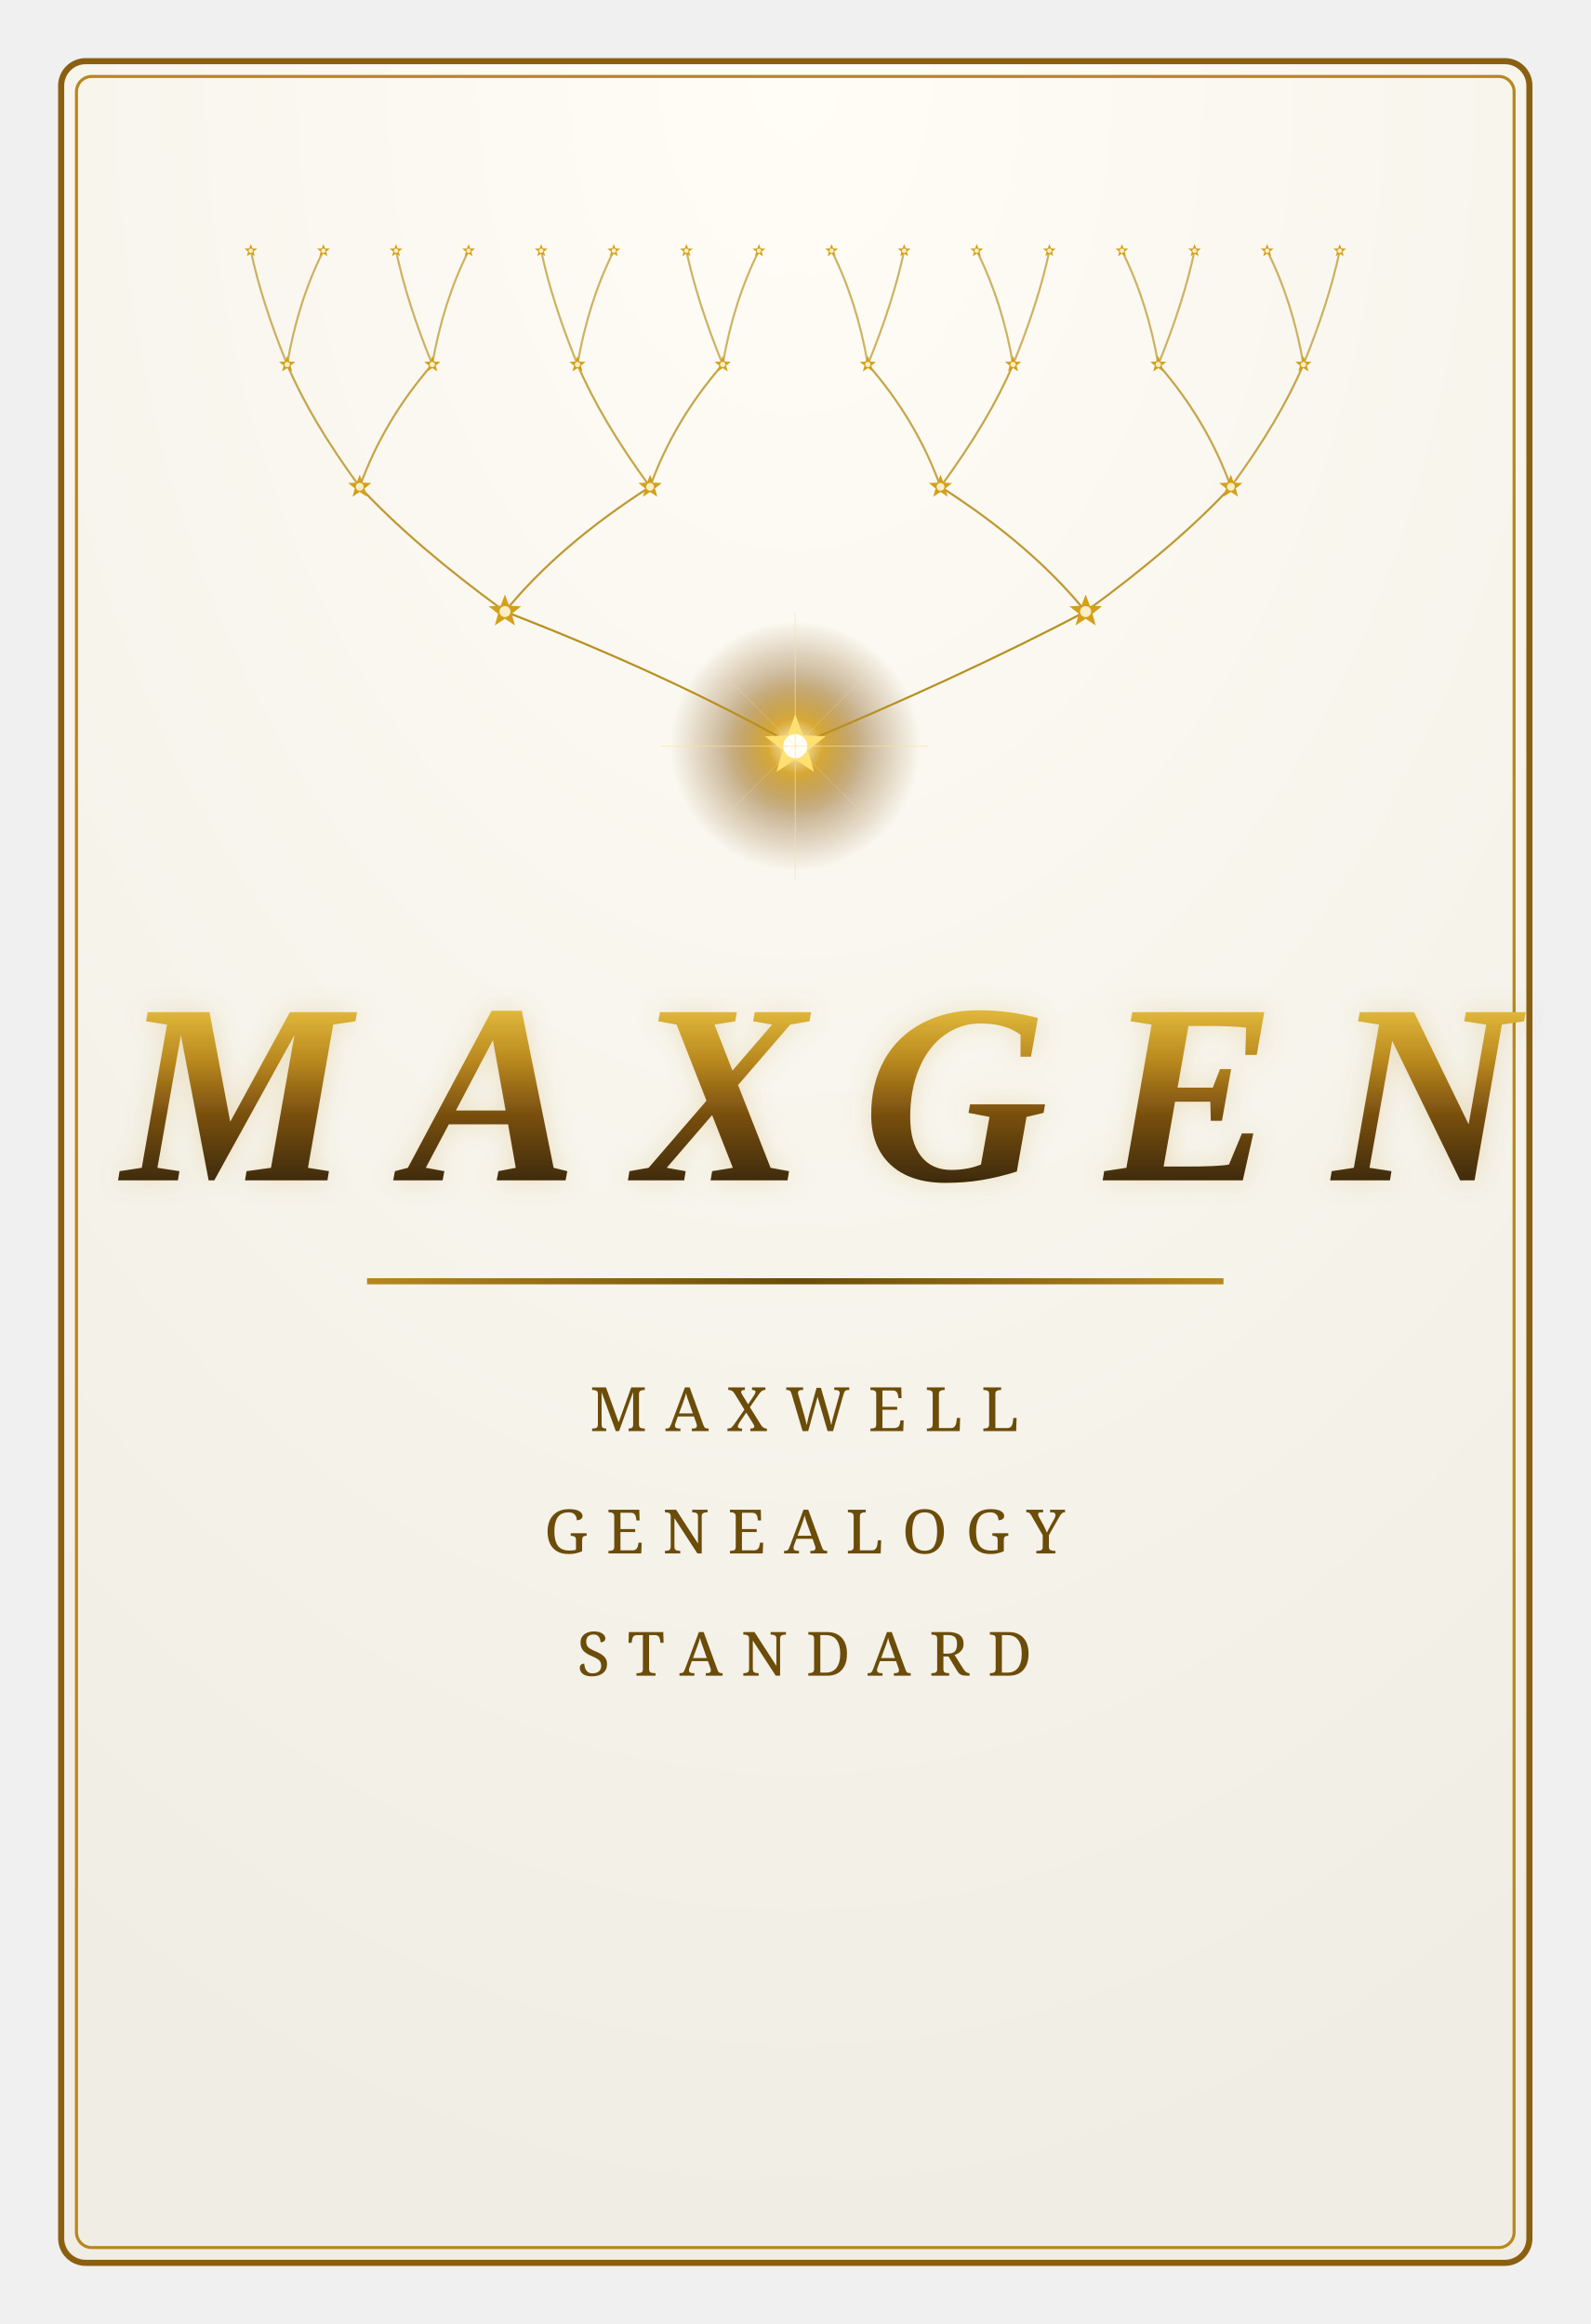
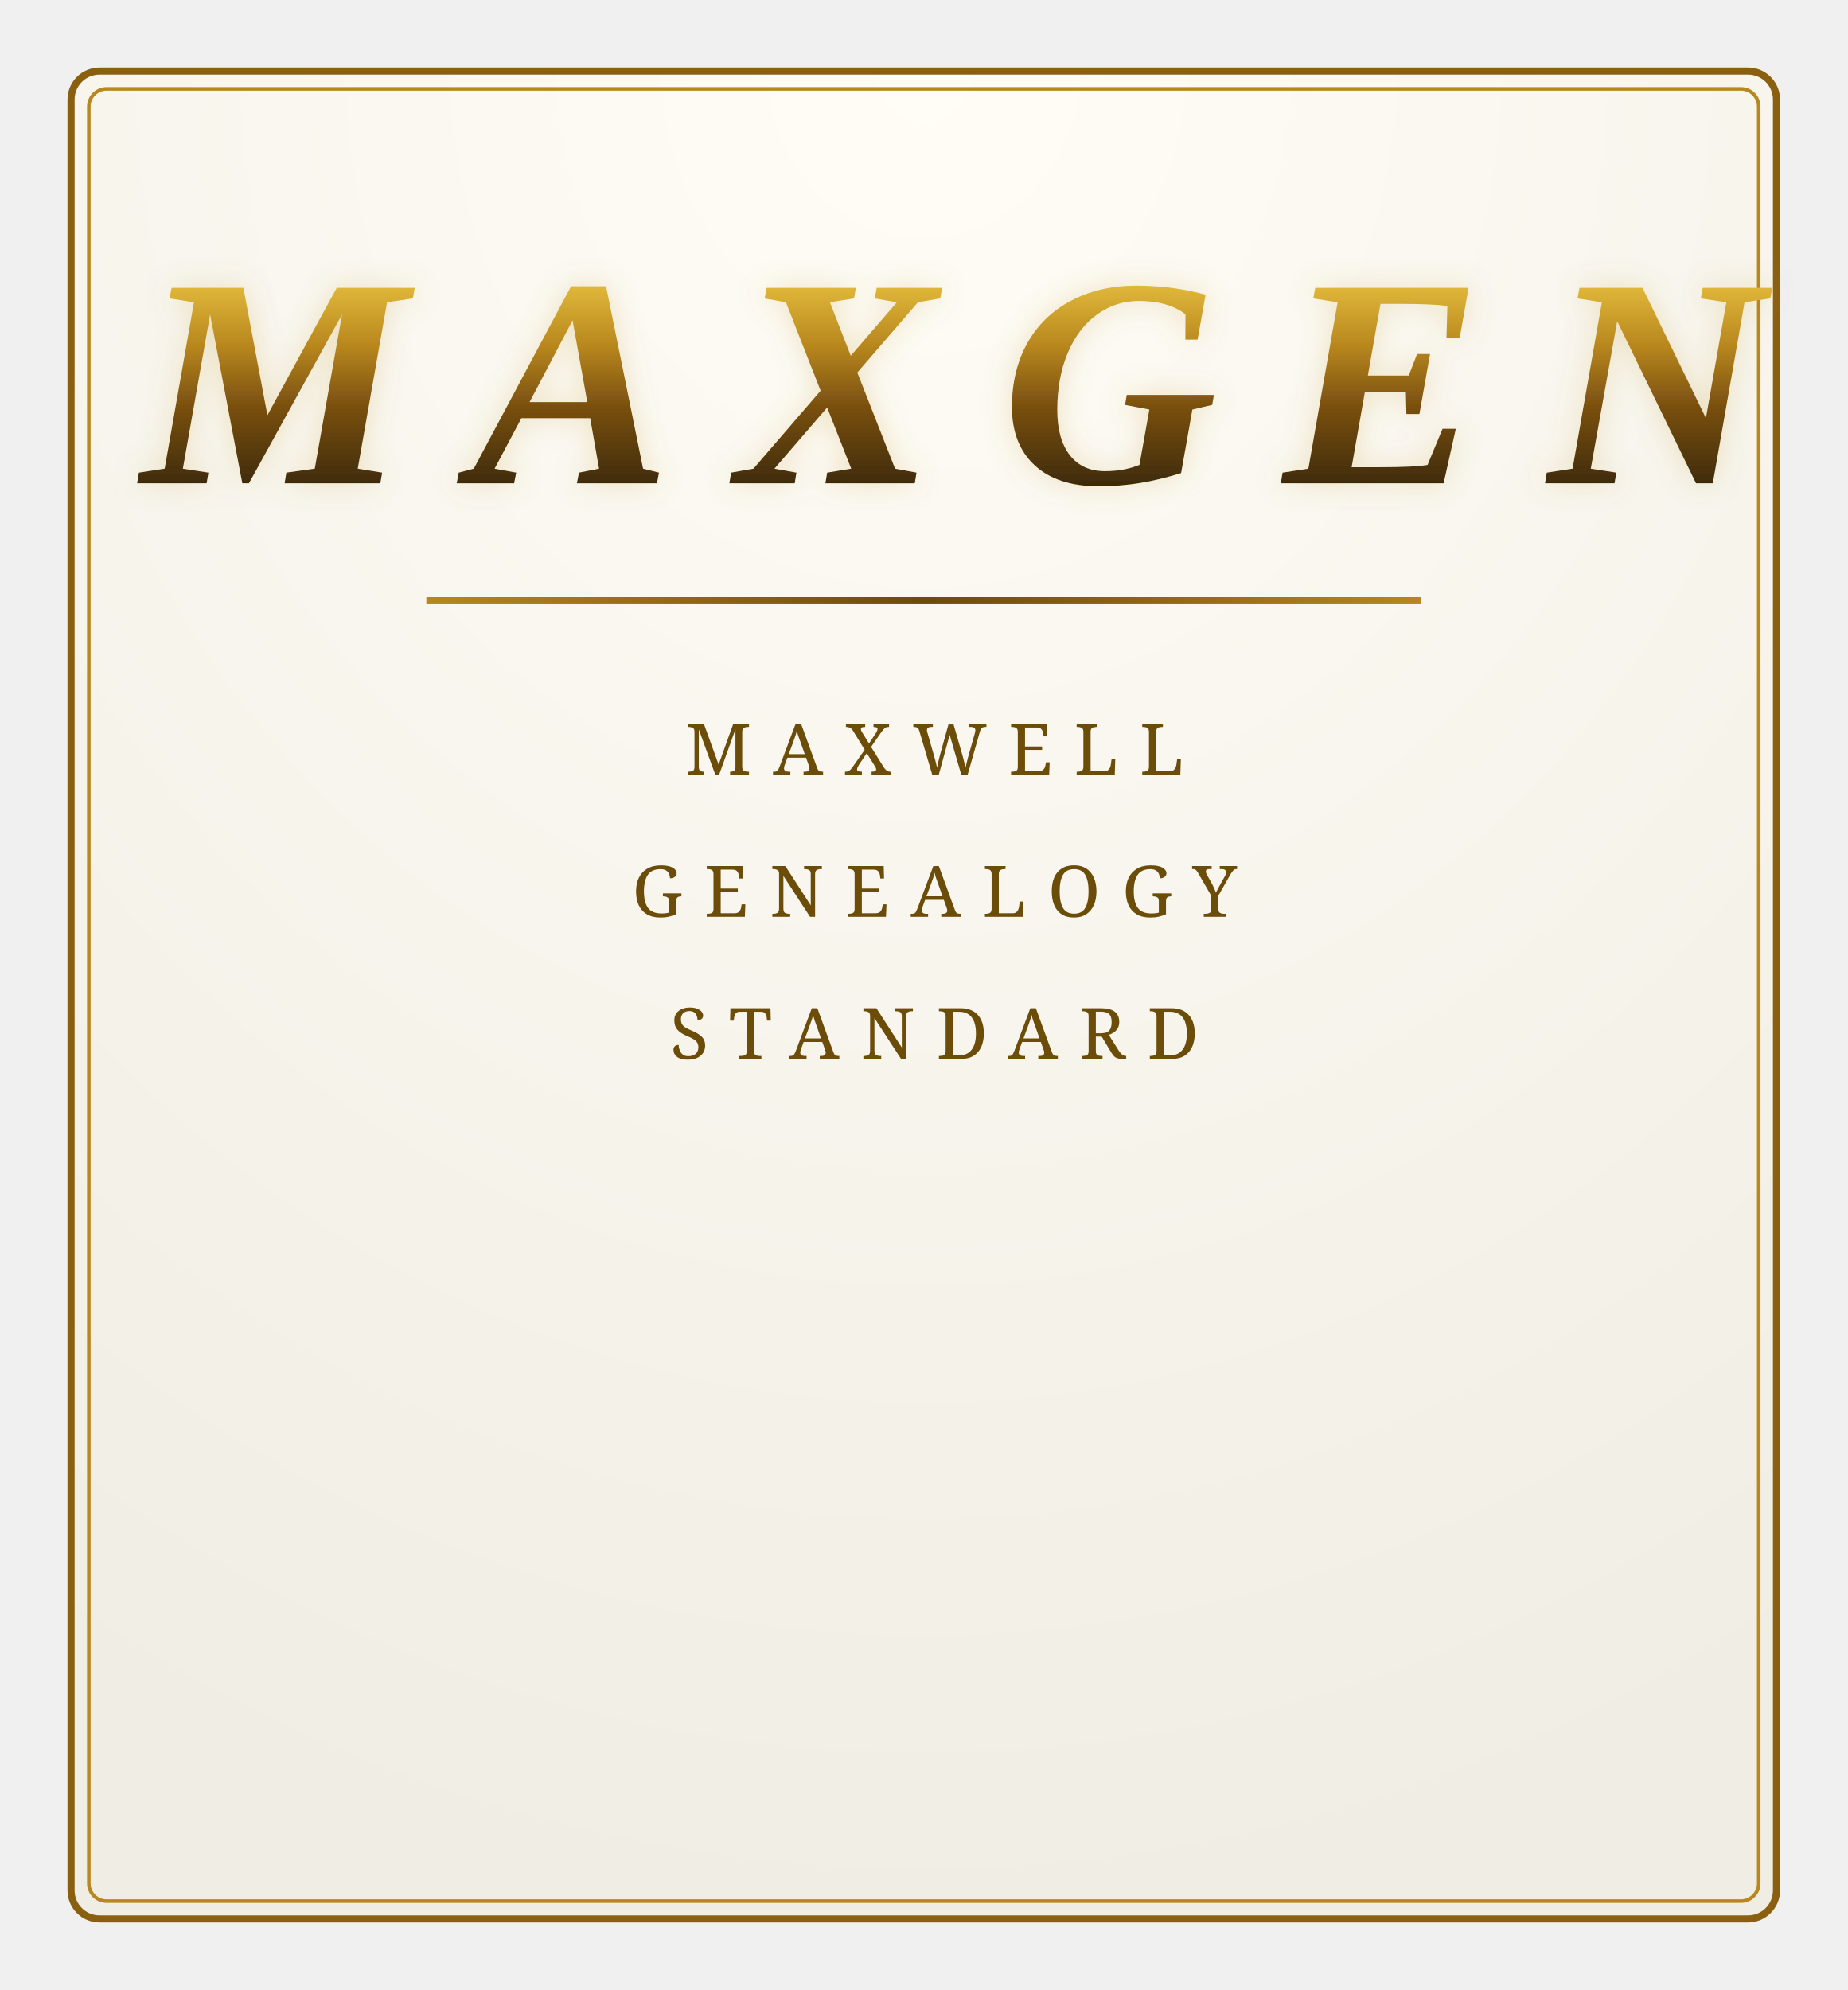
- <svg xmlns="http://www.w3.org/2000/svg" viewBox="0 0 520 760" width="520" height="760" role="img" aria-label="MAXGEN — Maxwell Genealogy Standard">
+ <svg xmlns="http://www.w3.org/2000/svg" viewBox="0 0 520 560" width="520" height="560" role="img" aria-label="MAXGEN — Maxwell Genealogy Standard">
  <defs>
    <radialGradient id="bgp" cx="50%" cy="0%" r="100%">
      <stop offset="0" stop-color="#fffdf6" />
      <stop offset="1" stop-color="#f0ede4" />
    </radialGradient>
    <linearGradient id="goldp" x1="0" y1="0" x2="0" y2="1">
      <stop offset="0" stop-color="#e0b83a" />
      <stop offset="0.3" stop-color="#b8871e" />
      <stop offset="0.6" stop-color="#7a5010" />
      <stop offset="1" stop-color="#3d2a06" />
    </linearGradient>
    <linearGradient id="rulep" x1="0" y1="0" x2="1" y2="0">
      <stop offset="0" stop-color="#b8871e" />
      <stop offset="0.5" stop-color="#6b4c08" />
      <stop offset="1" stop-color="#b8871e" />
    </linearGradient>
    <filter id="engravep" x="-10%" y="-20%" width="120%" height="140%">
      <feDropShadow dx="1" dy="1" stdDeviation="0" flood-color="#fff0b4" flood-opacity="0.9" />
      <feDropShadow dx="-1" dy="-1" stdDeviation="0" flood-color="#000" flood-opacity="0.5" />
      <feDropShadow dx="0" dy="0" stdDeviation="4" flood-color="#b48214" flood-opacity="0.2" />
    </filter>
  </defs>
-   <rect x="20" y="20" width="480" height="720" rx="8" fill="url(#bgp)" stroke="#8a6010" stroke-width="2" />
-   <rect x="25" y="25" width="470" height="710" rx="5" fill="none" stroke="#b8871e" stroke-width="1" />
-   <g transform="translate(60,40) scale(0.4)">
-     <defs>
-       <radialGradient id="rgtree" cx="50%" cy="50%" r="50%">
-         <stop offset="0%" stop-color="#fffadc" stop-opacity="1.00" />
-         <stop offset="22%" stop-color="#d4a020" stop-opacity="0.90" />
-         <stop offset="60%" stop-color="#7a4800" stop-opacity="0.34" />
-         <stop offset="100%" stop-color="#7a4800" stop-opacity="0" />
-       </radialGradient>
-     </defs>
-     <rect width="1000" height="580" fill="none" />
-     <circle cx="500.0" cy="510.0" r="102.0" fill="url(#rgtree)" />
-     <g>
-       <path d="M500.0,510.0 Q399.5,452.9 262.7,400.0" fill="none" stroke="#b89020" stroke-width="1.7" opacity="1.0" />
-       <path d="M500.0,510.0 Q636.8,452.9 737.3,400.0" fill="none" stroke="#b89020" stroke-width="1.7" opacity="1.0" />
-       <path d="M262.7,400.0 Q188.2,345.7 144.0,298.0" fill="none" stroke="#b89020" stroke-width="1.7" opacity="0.92" />
-       <path d="M262.7,400.0 Q306.8,345.7 381.3,298.0" fill="none" stroke="#b89020" stroke-width="1.7" opacity="0.92" />
-       <path d="M737.3,400.0 Q693.2,345.7 618.7,298.0" fill="none" stroke="#b89020" stroke-width="1.7" opacity="0.92" />
-       <path d="M737.3,400.0 Q811.8,345.7 856.0,298.0" fill="none" stroke="#b89020" stroke-width="1.7" opacity="0.92" />
-       <path d="M144.0,298.0 Q104.1,243.7 84.7,198.0" fill="none" stroke="#b89020" stroke-width="1.7" opacity="0.8" />
-       <path d="M144.0,298.0 Q163.5,243.7 203.3,198.0" fill="none" stroke="#b89020" stroke-width="1.7" opacity="0.8" />
-       <path d="M381.3,298.0 Q341.5,243.7 322.0,198.0" fill="none" stroke="#b89020" stroke-width="1.7" opacity="0.8" />
-       <path d="M381.3,298.0 Q400.8,243.7 440.7,198.0" fill="none" stroke="#b89020" stroke-width="1.7" opacity="0.8" />
-       <path d="M618.7,298.0 Q599.2,243.7 559.3,198.0" fill="none" stroke="#b89020" stroke-width="1.7" opacity="0.8" />
-       <path d="M618.7,298.0 Q658.5,243.7 678.0,198.0" fill="none" stroke="#b89020" stroke-width="1.7" opacity="0.8" />
-       <path d="M856.0,298.0 Q836.5,243.7 796.7,198.0" fill="none" stroke="#b89020" stroke-width="1.7" opacity="0.8" />
-       <path d="M856.0,298.0 Q895.9,243.7 915.3,198.0" fill="none" stroke="#b89020" stroke-width="1.7" opacity="0.8" />
-       <path d="M84.7,198.0 Q63.8,146.7 55.0,105.0" fill="none" stroke="#b89020" stroke-width="1.7" opacity="0.68" />
-       <path d="M84.7,198.0 Q93.4,146.7 114.3,105.0" fill="none" stroke="#b89020" stroke-width="1.7" opacity="0.68" />
-       <path d="M203.3,198.0 Q182.4,146.7 173.7,105.0" fill="none" stroke="#b89020" stroke-width="1.7" opacity="0.68" />
-       <path d="M203.3,198.0 Q212.1,146.7 233.0,105.0" fill="none" stroke="#b89020" stroke-width="1.7" opacity="0.68" />
-       <path d="M322.0,198.0 Q301.1,146.7 292.3,105.0" fill="none" stroke="#b89020" stroke-width="1.7" opacity="0.68" />
-       <path d="M322.0,198.0 Q330.8,146.7 351.7,105.0" fill="none" stroke="#b89020" stroke-width="1.7" opacity="0.68" />
-       <path d="M440.7,198.0 Q419.8,146.7 411.0,105.0" fill="none" stroke="#b89020" stroke-width="1.7" opacity="0.68" />
-       <path d="M440.7,198.0 Q449.4,146.7 470.3,105.0" fill="none" stroke="#b89020" stroke-width="1.7" opacity="0.68" />
-       <path d="M559.3,198.0 Q550.6,146.7 529.7,105.0" fill="none" stroke="#b89020" stroke-width="1.7" opacity="0.68" />
-       <path d="M559.3,198.0 Q580.2,146.7 589.0,105.0" fill="none" stroke="#b89020" stroke-width="1.7" opacity="0.68" />
-       <path d="M678.0,198.0 Q669.2,146.7 648.3,105.0" fill="none" stroke="#b89020" stroke-width="1.7" opacity="0.68" />
-       <path d="M678.0,198.0 Q698.9,146.7 707.7,105.0" fill="none" stroke="#b89020" stroke-width="1.7" opacity="0.68" />
-       <path d="M796.7,198.0 Q787.9,146.7 767.0,105.0" fill="none" stroke="#b89020" stroke-width="1.7" opacity="0.68" />
-       <path d="M796.7,198.0 Q817.6,146.7 826.3,105.0" fill="none" stroke="#b89020" stroke-width="1.7" opacity="0.68" />
-       <path d="M915.3,198.0 Q906.6,146.7 885.7,105.0" fill="none" stroke="#b89020" stroke-width="1.7" opacity="0.68" />
-       <path d="M915.3,198.0 Q936.2,146.7 945.0,105.0" fill="none" stroke="#b89020" stroke-width="1.7" opacity="0.68" />
-     </g>
-     <g>
-       <path d="M262.67,386.00L266.12,395.24L275.98,395.67L268.26,401.82L270.90,411.33L262.67,405.88L254.44,411.33L257.07,401.82L249.35,395.67L259.21,395.24Z" fill="#d4a018" />
-       <circle cx="262.7" cy="400.0" r="4.5" fill="#fff8dc" opacity="0.88" />
-       <path d="M737.33,386.00L740.79,395.24L750.65,395.67L742.93,401.82L745.56,411.33L737.33,405.88L729.10,411.33L731.74,401.82L724.02,395.67L733.88,395.24Z" fill="#d4a018" />
-       <circle cx="737.3" cy="400.0" r="4.5" fill="#fff8dc" opacity="0.88" />
-       <path d="M144.00,288.00L146.47,294.60L153.51,294.91L147.99,299.30L149.88,306.09L144.00,302.20L138.12,306.09L140.01,299.30L134.49,294.91L141.53,294.60Z" fill="#d4a018" />
-       <circle cx="144.0" cy="298.0" r="3.2" fill="#fff8dc" opacity="0.88" />
-       <path d="M381.33,288.00L383.80,294.60L390.84,294.91L385.33,299.30L387.21,306.09L381.33,302.20L375.46,306.09L377.34,299.30L371.82,294.91L378.86,294.60Z" fill="#d4a018" />
-       <circle cx="381.3" cy="298.0" r="3.2" fill="#fff8dc" opacity="0.88" />
-       <path d="M618.67,288.00L621.14,294.60L628.18,294.91L622.66,299.30L624.54,306.09L618.67,302.20L612.79,306.09L614.67,299.30L609.16,294.91L616.20,294.60Z" fill="#d4a018" />
-       <circle cx="618.7" cy="298.0" r="3.2" fill="#fff8dc" opacity="0.88" />
-       <path d="M856.00,288.00L858.47,294.60L865.51,294.91L859.99,299.30L861.88,306.09L856.00,302.20L850.12,306.09L852.01,299.30L846.49,294.91L853.53,294.60Z" fill="#d4a018" />
-       <circle cx="856.0" cy="298.0" r="3.2" fill="#fff8dc" opacity="0.88" />
-       <path d="M84.67,191.00L86.39,195.62L91.32,195.84L87.46,198.91L88.78,203.66L84.67,200.94L80.55,203.66L81.87,198.91L78.01,195.84L82.94,195.62Z" fill="#d4a018" />
-       <circle cx="84.7" cy="198.0" r="2.2" fill="#fff8dc" opacity="0.88" />
-       <path d="M203.33,191.00L205.06,195.62L209.99,195.84L206.13,198.91L207.45,203.66L203.33,200.94L199.22,203.66L200.54,198.91L196.68,195.84L201.61,195.62Z" fill="#d4a018" />
-       <circle cx="203.3" cy="198.0" r="2.2" fill="#fff8dc" opacity="0.88" />
-       <path d="M322.00,191.00L323.73,195.62L328.66,195.84L324.80,198.91L326.11,203.66L322.00,200.94L317.89,203.66L319.20,198.91L315.34,195.84L320.27,195.62Z" fill="#d4a018" />
-       <circle cx="322.0" cy="198.0" r="2.2" fill="#fff8dc" opacity="0.88" />
-       <path d="M440.67,191.00L442.39,195.62L447.32,195.84L443.46,198.91L444.78,203.66L440.67,200.94L436.55,203.66L437.87,198.91L434.01,195.84L438.94,195.62Z" fill="#d4a018" />
-       <circle cx="440.7" cy="198.0" r="2.2" fill="#fff8dc" opacity="0.88" />
-       <path d="M559.33,191.00L561.06,195.62L565.99,195.84L562.13,198.91L563.45,203.66L559.33,200.94L555.22,203.66L556.54,198.91L552.68,195.84L557.61,195.62Z" fill="#d4a018" />
-       <circle cx="559.3" cy="198.0" r="2.2" fill="#fff8dc" opacity="0.88" />
-       <path d="M678.00,191.00L679.73,195.62L684.66,195.84L680.80,198.91L682.11,203.66L678.00,200.94L673.89,203.66L675.20,198.91L671.34,195.84L676.27,195.62Z" fill="#d4a018" />
-       <circle cx="678.0" cy="198.0" r="2.2" fill="#fff8dc" opacity="0.88" />
-       <path d="M796.67,191.00L798.39,195.62L803.32,195.84L799.46,198.91L800.78,203.66L796.67,200.94L792.55,203.66L793.87,198.91L790.01,195.84L794.94,195.62Z" fill="#d4a018" />
-       <circle cx="796.7" cy="198.0" r="2.2" fill="#fff8dc" opacity="0.88" />
-       <path d="M915.33,191.00L917.06,195.62L921.99,195.84L918.13,198.91L919.45,203.66L915.33,200.94L911.22,203.66L912.54,198.91L908.68,195.84L913.61,195.62Z" fill="#d4a018" />
-       <circle cx="915.3" cy="198.0" r="2.2" fill="#fff8dc" opacity="0.88" />
-       <path d="M55.00,99.50L56.36,103.13L60.23,103.30L57.20,105.71L58.23,109.45L55.00,107.31L51.77,109.45L52.80,105.71L49.77,103.30L53.64,103.13Z" fill="#d4a018" />
-       <circle cx="55.0" cy="105.0" r="1.8" fill="#fff8dc" opacity="0.88" />
-       <path d="M114.33,99.50L115.69,103.13L119.56,103.30L116.53,105.71L117.57,109.45L114.33,107.31L111.10,109.45L112.14,105.71L109.10,103.30L112.98,103.13Z" fill="#d4a018" />
-       <circle cx="114.3" cy="105.0" r="1.8" fill="#fff8dc" opacity="0.88" />
-       <path d="M173.67,99.50L175.02,103.13L178.90,103.30L175.86,105.71L176.90,109.45L173.67,107.31L170.43,109.45L171.47,105.71L168.44,103.30L172.31,103.13Z" fill="#d4a018" />
-       <circle cx="173.7" cy="105.0" r="1.8" fill="#fff8dc" opacity="0.88" />
-       <path d="M233.00,99.50L234.36,103.13L238.23,103.30L235.20,105.71L236.23,109.45L233.00,107.31L229.77,109.45L230.80,105.71L227.77,103.30L231.64,103.13Z" fill="#d4a018" />
-       <circle cx="233.0" cy="105.0" r="1.8" fill="#fff8dc" opacity="0.88" />
-       <path d="M292.33,99.50L293.69,103.13L297.56,103.30L294.53,105.71L295.57,109.45L292.33,107.31L289.10,109.45L290.14,105.71L287.10,103.30L290.98,103.13Z" fill="#d4a018" />
-       <circle cx="292.3" cy="105.0" r="1.8" fill="#fff8dc" opacity="0.88" />
-       <path d="M351.67,99.50L353.02,103.13L356.90,103.30L353.86,105.71L354.90,109.45L351.67,107.31L348.43,109.45L349.47,105.71L346.44,103.30L350.31,103.13Z" fill="#d4a018" />
-       <circle cx="351.7" cy="105.0" r="1.8" fill="#fff8dc" opacity="0.88" />
-       <path d="M411.00,99.50L412.36,103.13L416.23,103.30L413.20,105.71L414.23,109.45L411.00,107.31L407.77,109.45L408.80,105.71L405.77,103.30L409.64,103.13Z" fill="#d4a018" />
-       <circle cx="411.0" cy="105.0" r="1.8" fill="#fff8dc" opacity="0.88" />
-       <path d="M470.33,99.50L471.69,103.13L475.56,103.30L472.53,105.71L473.57,109.45L470.33,107.31L467.10,109.45L468.14,105.71L465.10,103.30L468.98,103.13Z" fill="#d4a018" />
-       <circle cx="470.3" cy="105.0" r="1.8" fill="#fff8dc" opacity="0.88" />
-       <path d="M529.67,99.50L531.02,103.13L534.90,103.30L531.86,105.71L532.90,109.45L529.67,107.31L526.43,109.45L527.47,105.71L524.44,103.30L528.31,103.13Z" fill="#d4a018" />
-       <circle cx="529.7" cy="105.0" r="1.8" fill="#fff8dc" opacity="0.88" />
-       <path d="M589.00,99.50L590.36,103.13L594.23,103.30L591.20,105.71L592.23,109.45L589.00,107.31L585.77,109.45L586.80,105.71L583.77,103.30L587.64,103.13Z" fill="#d4a018" />
-       <circle cx="589.0" cy="105.0" r="1.8" fill="#fff8dc" opacity="0.88" />
-       <path d="M648.33,99.50L649.69,103.13L653.56,103.30L650.53,105.71L651.57,109.45L648.33,107.31L645.10,109.45L646.14,105.71L643.10,103.30L646.98,103.13Z" fill="#d4a018" />
-       <circle cx="648.3" cy="105.0" r="1.8" fill="#fff8dc" opacity="0.88" />
-       <path d="M707.67,99.50L709.02,103.13L712.90,103.30L709.86,105.71L710.90,109.45L707.67,107.31L704.43,109.45L705.47,105.71L702.44,103.30L706.31,103.13Z" fill="#d4a018" />
-       <circle cx="707.7" cy="105.0" r="1.8" fill="#fff8dc" opacity="0.88" />
-       <path d="M767.00,99.50L768.36,103.13L772.23,103.30L769.20,105.71L770.23,109.45L767.00,107.31L763.77,109.45L764.80,105.71L761.77,103.30L765.64,103.13Z" fill="#d4a018" />
-       <circle cx="767.0" cy="105.0" r="1.8" fill="#fff8dc" opacity="0.88" />
-       <path d="M826.33,99.50L827.69,103.13L831.56,103.30L828.53,105.71L829.57,109.45L826.33,107.31L823.10,109.45L824.14,105.71L821.10,103.30L824.98,103.13Z" fill="#d4a018" />
-       <circle cx="826.3" cy="105.0" r="1.8" fill="#fff8dc" opacity="0.88" />
-       <path d="M885.67,99.50L887.02,103.13L890.90,103.30L887.86,105.71L888.90,109.45L885.67,107.31L882.43,109.45L883.47,105.71L880.44,103.30L884.31,103.13Z" fill="#d4a018" />
-       <circle cx="885.7" cy="105.0" r="1.8" fill="#fff8dc" opacity="0.88" />
-       <path d="M945.00,99.50L946.36,103.13L950.23,103.30L947.20,105.71L948.23,109.45L945.00,107.31L941.77,109.45L942.80,105.71L939.77,103.30L943.64,103.13Z" fill="#d4a018" />
-       <circle cx="945.0" cy="105.0" r="1.8" fill="#fff8dc" opacity="0.88" />
-     </g>
-     <path d="M500.00,484.00L506.42,501.17L524.73,501.97L510.39,513.37L515.28,531.03L500.00,520.92L484.72,531.03L489.61,513.37L475.27,501.97L493.58,501.17Z" fill="#ffe070" />
-     <circle cx="500.0" cy="510.0" r="9.9" fill="#ffffff" opacity="0.95" />
-     <line x1="500.0" y1="400.8" x2="500.0" y2="619.2" stroke="#ffe0a0" stroke-width="0.9" opacity="0.55" />
-     <line x1="390.8" y1="510" x2="609.2" y2="510" stroke="#ffe0a0" stroke-width="0.9" opacity="0.55" />
-     <line x1="436.7" y1="446.7" x2="563.3" y2="573.3" stroke="#ffe0a0" stroke-width="0.55" opacity="0.28" />
-     <line x1="563.3" y1="446.7" x2="436.7" y2="573.3" stroke="#ffe0a0" stroke-width="0.55" opacity="0.28" />
-     <text x="990" y="572" text-anchor="end" font-family="monospace" font-size="9" fill="#ffffff" opacity="0.15">Open-Genealogy-AI</text>
-   </g>
-   <text x="268.0" y="386" text-anchor="middle" style="font-family:Georgia,'Times New Roman',serif;font-style:italic;font-weight:700" font-size="84" letter-spacing="18.5" fill="url(#goldp)" filter="url(#engravep)">MAXGEN</text>
-   <rect x="120" y="418" width="280" height="2" fill="url(#rulep)" />
-   <text x="263.0" y="468" text-anchor="middle" font-family="Georgia,serif" font-size="20" letter-spacing="6.0" fill="#6b4c08">MAXWELL</text>
-   <text x="263.0" y="508" text-anchor="middle" font-family="Georgia,serif" font-size="20" letter-spacing="6.0" fill="#6b4c08">GENEALOGY</text>
-   <text x="263.0" y="548" text-anchor="middle" font-family="Georgia,serif" font-size="20" letter-spacing="6.0" fill="#6b4c08">STANDARD</text>
+   <rect x="20" y="20" width="480" height="520" rx="8" fill="url(#bgp)" stroke="#8a6010" stroke-width="2" />
+   <rect x="25" y="25" width="470" height="510" rx="5" fill="none" stroke="#b8871e" stroke-width="1" />
+   <text x="268.0" y="136" text-anchor="middle" style="font-family:Georgia,'Times New Roman',serif;font-style:italic;font-weight:700" font-size="84" letter-spacing="18.5" fill="url(#goldp)" filter="url(#engravep)">MAXGEN</text>
+   <rect x="120" y="168" width="280" height="2" fill="url(#rulep)" />
+   <text x="263.0" y="218" text-anchor="middle" font-family="Georgia,serif" font-size="20" letter-spacing="6.0" fill="#6b4c08">MAXWELL</text>
+   <text x="263.0" y="258" text-anchor="middle" font-family="Georgia,serif" font-size="20" letter-spacing="6.0" fill="#6b4c08">GENEALOGY</text>
+   <text x="263.0" y="298" text-anchor="middle" font-family="Georgia,serif" font-size="20" letter-spacing="6.0" fill="#6b4c08">STANDARD</text>
</svg>
